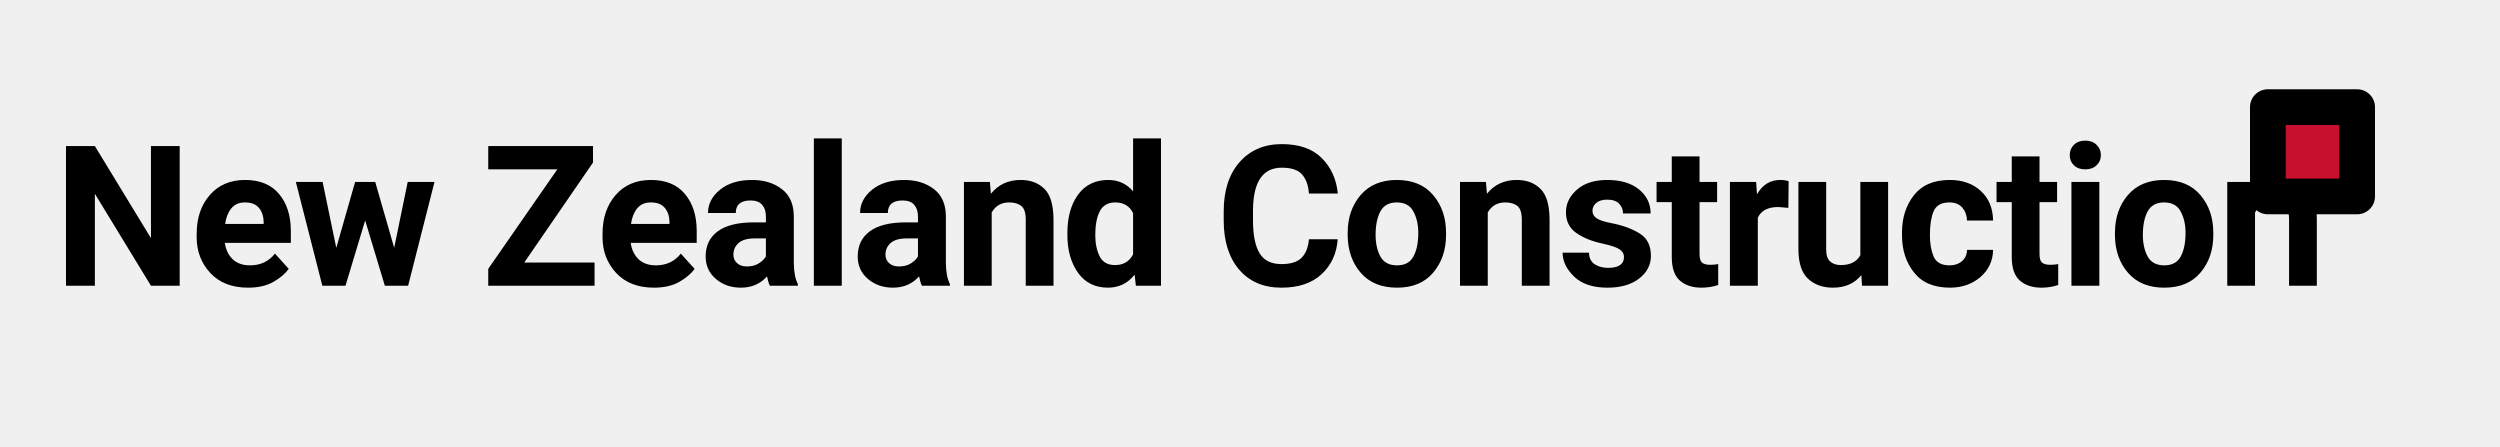
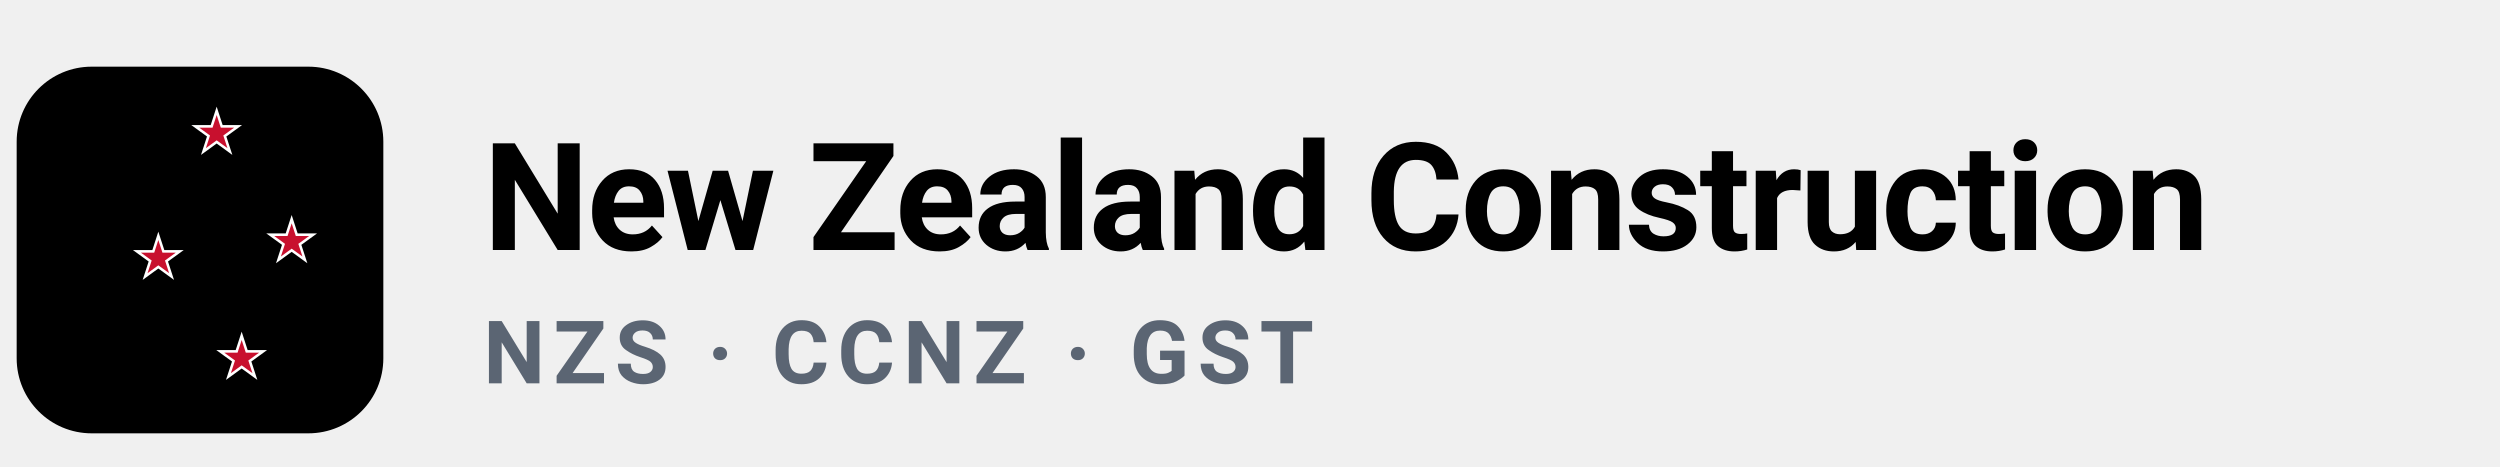
- <svg xmlns="http://www.w3.org/2000/svg" viewBox="0 0 280 50" width="280" height="50" role="img" aria-label="New Zealand Construction">
-   <g font-family="-apple-system, BlinkMacSystemFont, 'Segoe UI', Roboto, 'Helvetica Neue', Arial, sans-serif" font-weight="700" font-size="22" letter-spacing="-0.3">
-     <text x="6" y="32" fill="#000000">New Zealand Construction</text>
+ <svg xmlns="http://www.w3.org/2000/svg" viewBox="0 0 300 56" width="300" height="56" role="img" aria-label="New Zealand Construction Pack">
+   <defs>
+     <polygon id="nz-w" points="0,-3.2 0.718,-0.989 3.043,-0.989 1.162,0.378 1.881,2.589 0,1.222 -1.881,2.589 -1.162,0.378 -3.043,-0.989 -0.718,-0.989" fill="#FFFFFF" />
+     <polygon id="nz-r" points="0,-2.2 0.494,-0.68 2.092,-0.68 0.799,0.26 1.293,1.78 0,0.84 -1.293,1.78 -0.799,0.26 -2.092,-0.68 -0.494,-0.68" fill="#C8102E" />
+   </defs>
+   <rect x="2" y="8" width="44" height="44" rx="9" fill="#000000" />
+   <use href="#nz-w" x="26" y="16" />
+   <use href="#nz-r" x="26" y="16" />
+   <use href="#nz-w" x="35" y="29" />
+   <use href="#nz-r" x="35" y="29" />
+   <use href="#nz-w" x="19" y="31" />
+   <use href="#nz-r" x="19" y="31" />
+   <use href="#nz-w" x="29" y="43" />
+   <use href="#nz-r" x="29" y="43" />
+   <g font-family="-apple-system, BlinkMacSystemFont, 'Segoe UI', Roboto, 'Helvetica Neue', Arial, sans-serif" letter-spacing="-0.3">
+     <text x="58" y="30" font-size="18" font-weight="700" fill="#000000">New Zealand Construction</text>
+     <text x="58" y="46" font-size="10.5" font-weight="600" fill="#5B6573" letter-spacing="1">NZS · CCNZ · GST</text>
  </g>
-   <rect x="252" y="10" width="14" height="14" rx="2" fill="#000000" />
-   <rect x="256" y="14" width="6" height="6" fill="#C8102E" />
</svg>
